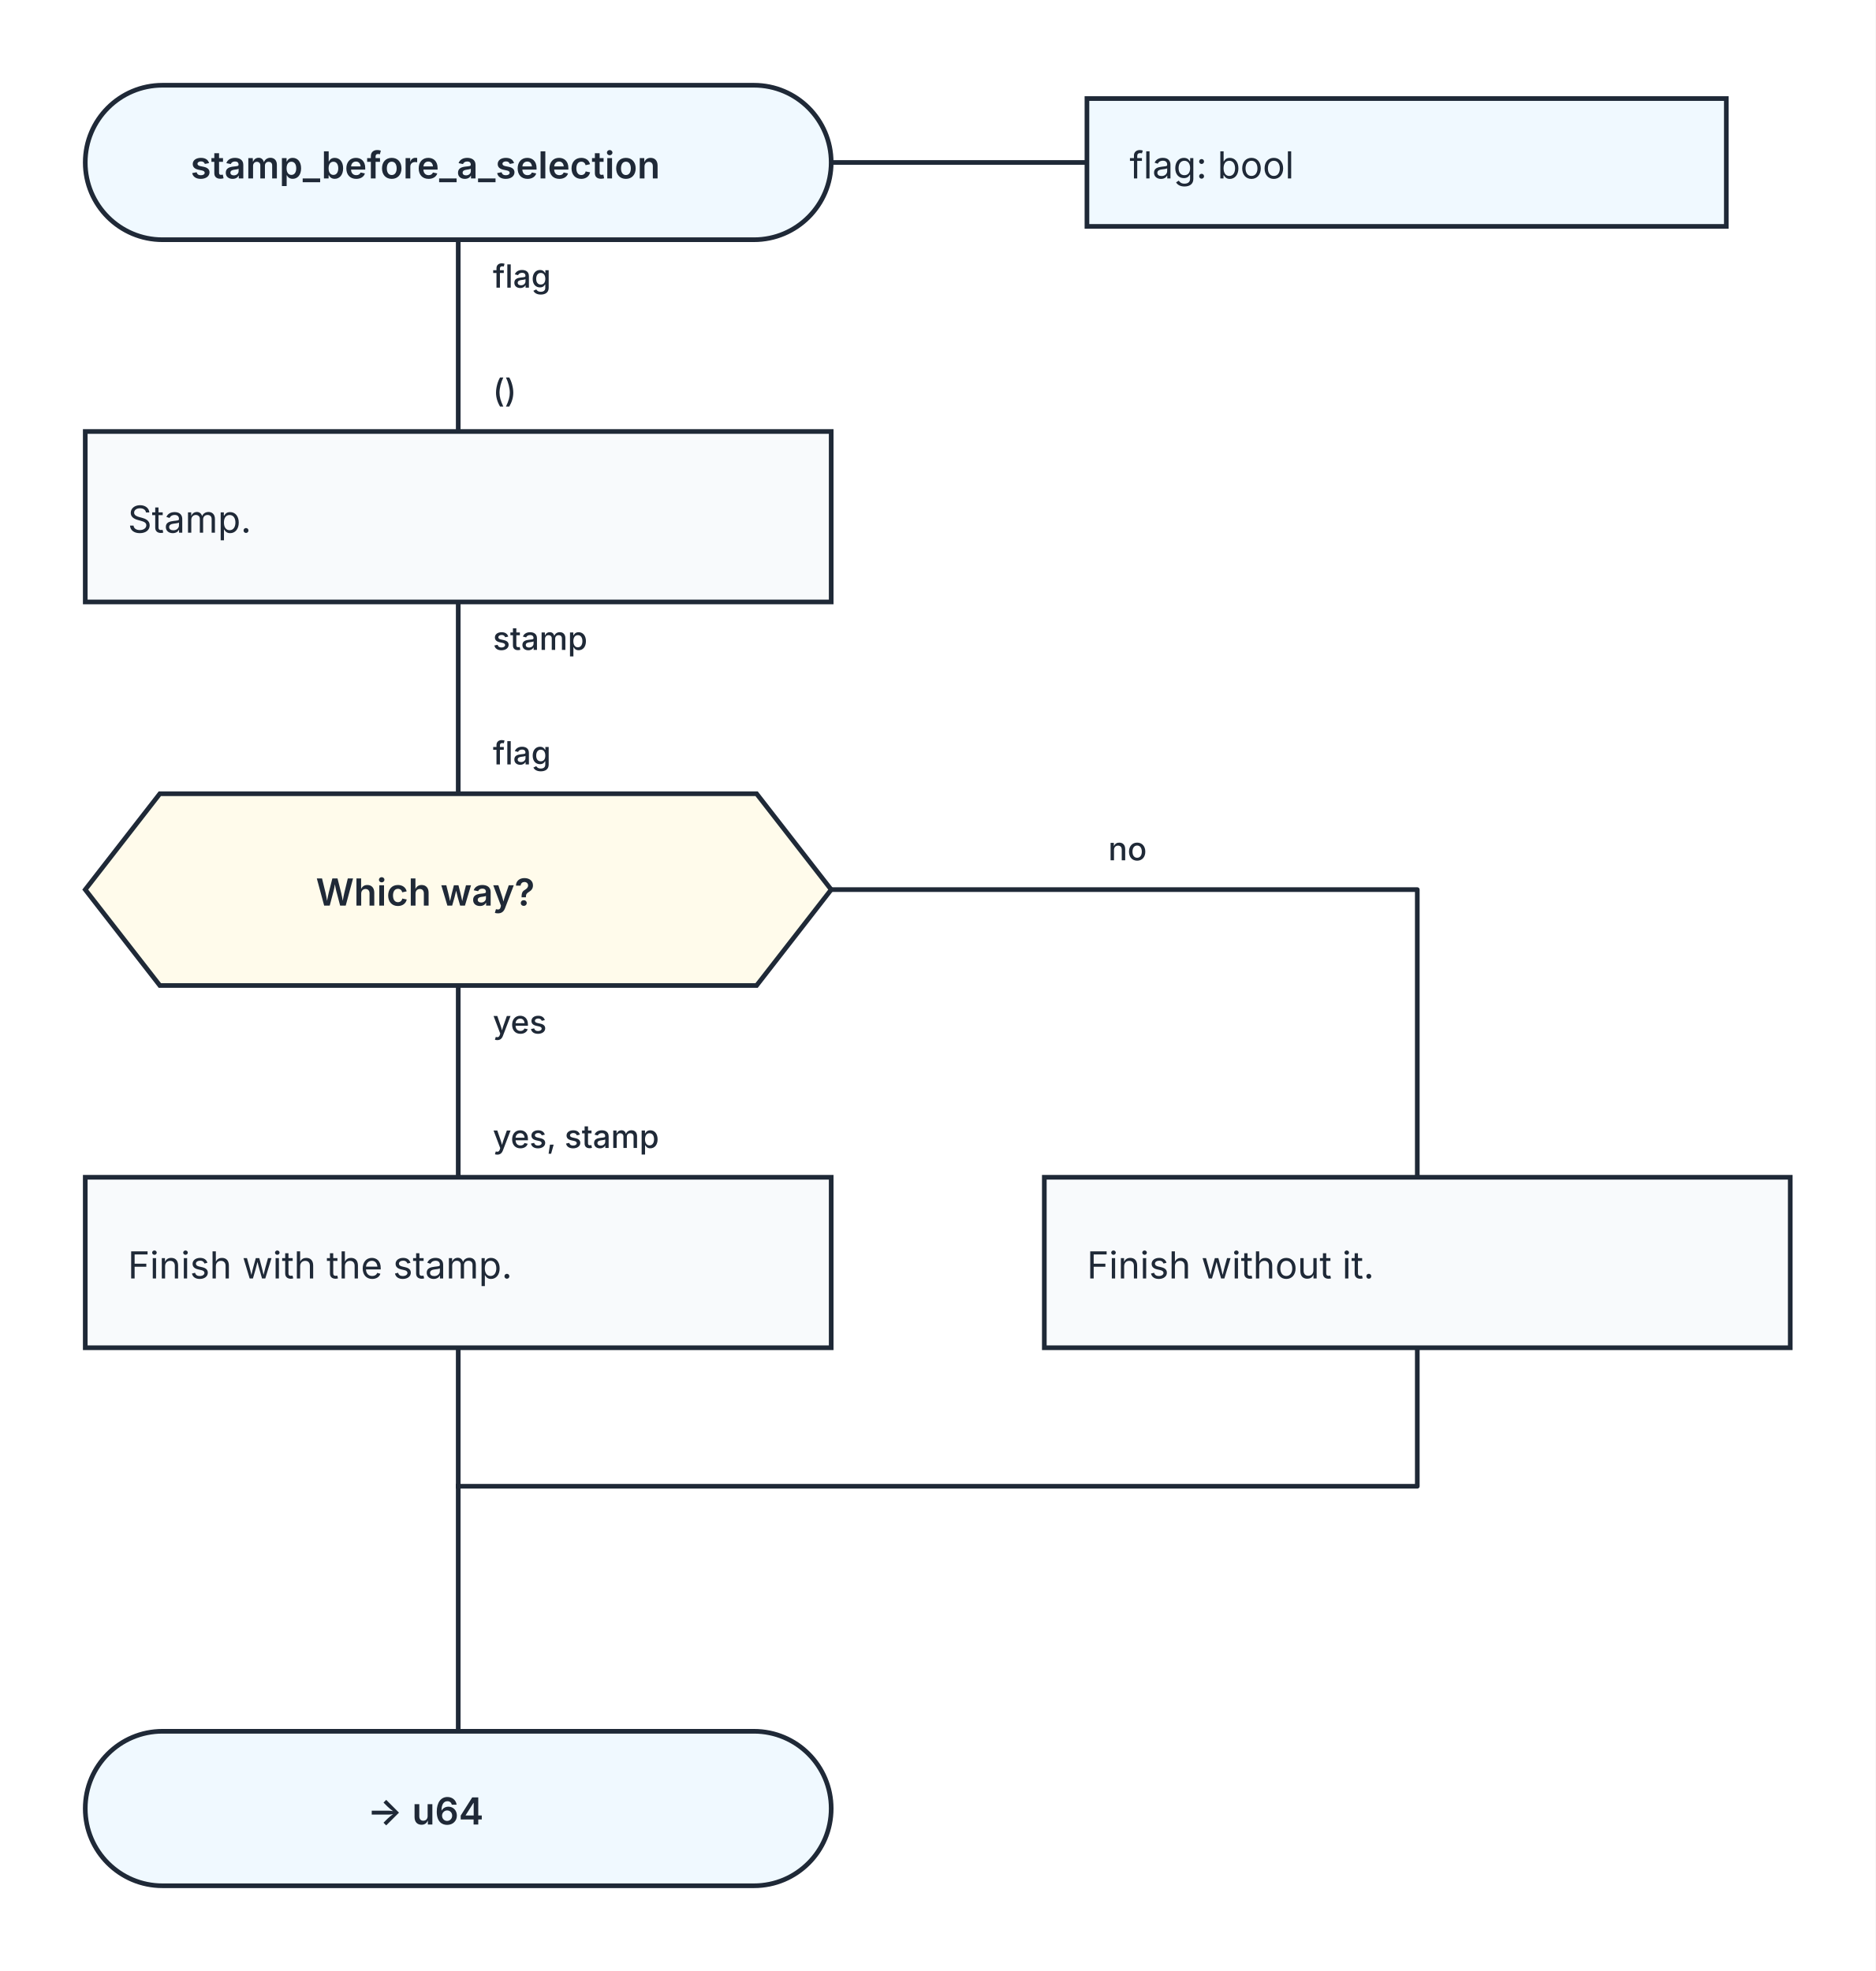
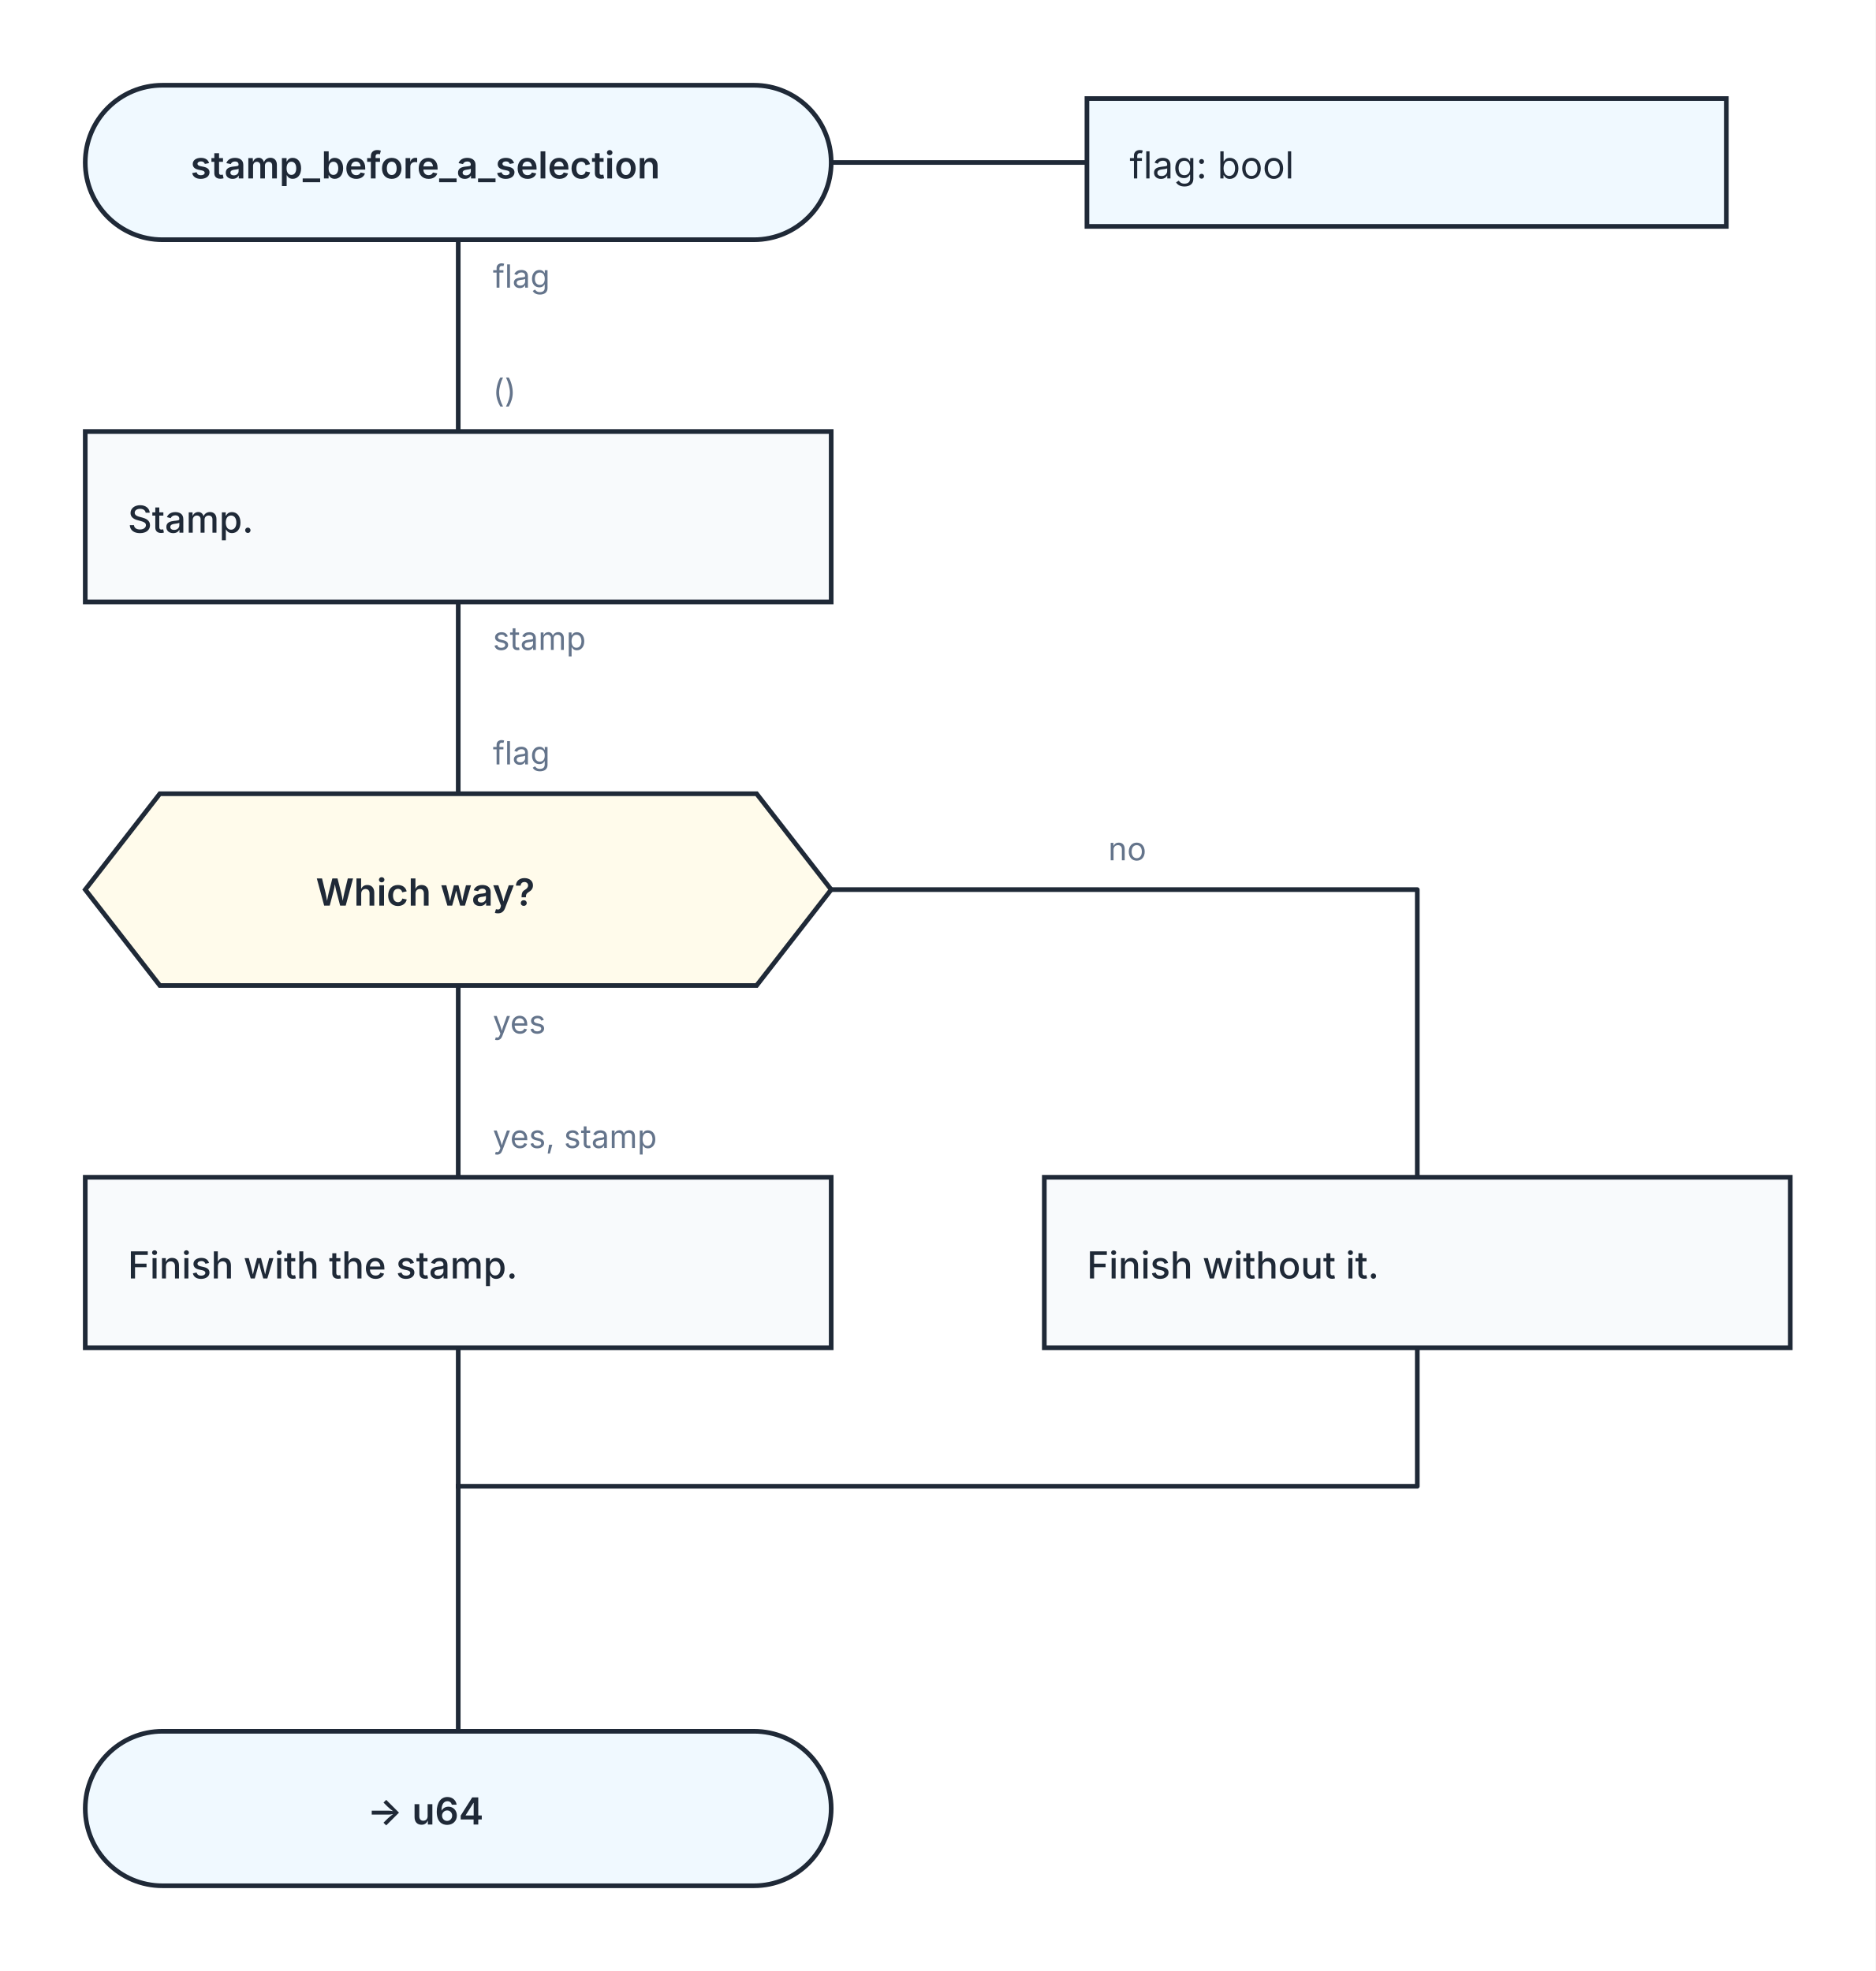
<svg xmlns="http://www.w3.org/2000/svg" width="704" height="740" viewBox="0 0 704 740" role="img" aria-labelledby="kaalang-title" aria-describedby="kaalang-description">
  <defs>
    <style>
      svg { color: #1f2937; font-family: Inter, ui-sans-serif, system-ui, -apple-system, BlinkMacSystemFont, "Segoe UI", sans-serif; text-rendering: optimizeLegibility; }
      .connection { fill: none; stroke: currentColor; stroke-width: 1.75; stroke-linecap: square; stroke-linejoin: round; }
-       .connection-label { fill: currentColor; font-size: 12px; font-weight: 500; paint-order: stroke; stroke: #ffffff; stroke-width: 5px; stroke-linejoin: round; text-anchor: start; }
+       .connection-label { fill: #64748b; font-size: 12px; font-weight: 400; paint-order: stroke; stroke: #ffffff; stroke-width: 5px; stroke-linejoin: round; text-anchor: start; }
      .parameter-link { fill: none; stroke: currentColor; stroke-width: 1.75; }
      .node-shape { fill: #ffffff; stroke: currentColor; stroke-width: 1.75; }
      .start .node-shape, .end .node-shape, .parameter-panel .node-shape { fill: #f0f9ff; }
      .action .node-shape { fill: #f8fafc; }
      .question .node-shape { fill: #fffbeb; }
      .select .node-shape, .case .node-shape { fill: #f5f3ff; }
      .label { fill: currentColor; font-size: 14px; text-anchor: middle; }
      .start .label, .question .label, .select .label, .case .label, .end .label { font-weight: 600; }
-       .action .label, .parameter-panel .label { font-weight: 400; text-anchor: start; }
+       .action .label { font-weight: 500; text-anchor: start; }
+       .parameter-panel .label { font-weight: 400; text-anchor: start; }
    </style>
  </defs>
  <rect width="100%" height="100%" fill="#ffffff" />
  <g class="connections">
    <path class="connection" d="M 172 90 L 172 162" />
    <path class="connection" d="M 172 226 L 172 298" />
    <path class="connection" d="M 172 370 L 172 442" />
    <path class="connection" d="M 312 334 L 532 334 L 532 442" />
    <path class="connection" d="M 172 506 L 172 558" />
    <path class="connection" d="M 532 506 L 532 558 L 172 558" />
    <path class="connection" d="M 172 558 L 172 650" />
    <text class="connection-label" x="416" y="323" xml:space="preserve">
      <tspan x="416" dy="0">no</tspan>
    </text>
    <text class="connection-label" x="185" y="108" xml:space="preserve">
      <tspan x="185" dy="0">flag</tspan>
    </text>
    <text class="connection-label" x="185" y="244" xml:space="preserve">
      <tspan x="185" dy="0">stamp</tspan>
    </text>
    <text class="connection-label" x="185" y="388" xml:space="preserve">
      <tspan x="185" dy="0">yes</tspan>
    </text>
    <text class="connection-label" x="185" y="151" xml:space="preserve">
      <tspan x="185" dy="0">()</tspan>
    </text>
    <text class="connection-label" x="185" y="287" xml:space="preserve">
      <tspan x="185" dy="0">flag</tspan>
    </text>
    <text class="connection-label" x="185" y="431" xml:space="preserve">
      <tspan x="185" dy="0">yes, stamp</tspan>
    </text>
  </g>
  <g class="nodes">
    <path class="parameter-link" d="M 312 61 L 408 61" />
    <g class="parameter-panel" transform="translate(528 61)">
      <rect class="node-shape" x="-120" y="-24" width="240" height="48" />
      <text class="label" x="-104" y="6" xml:space="preserve">
        <tspan x="-104" dy="0">flag: bool</tspan>
      </text>
    </g>
    <g class="node start" transform="translate(172 61)">
      <rect class="node-shape" x="-140" y="-29" width="280" height="58" rx="29" />
      <text class="label" y="6" xml:space="preserve">
        <tspan x="0" dy="0">stamp_before_a_selection</tspan>
      </text>
    </g>
    <g class="node action" transform="translate(172 194)">
      <rect class="node-shape" x="-140" y="-32" width="280" height="64" />
      <text class="label" y="6" xml:space="preserve">
        <tspan x="-124" dy="0">Stamp.</tspan>
      </text>
    </g>
    <g class="node question" transform="translate(172 334)">
      <polygon class="node-shape" points="-112,-36 112,-36 140,0 112,36 -112,36 -140,0" />
      <text class="label" y="6" xml:space="preserve">
        <tspan x="0" dy="0">Which way?</tspan>
      </text>
    </g>
    <g class="node action" transform="translate(172 474)">
      <rect class="node-shape" x="-140" y="-32" width="280" height="64" />
      <text class="label" y="6" xml:space="preserve">
        <tspan x="-124" dy="0">Finish with the stamp.</tspan>
      </text>
    </g>
    <g class="node action" transform="translate(532 474)">
      <rect class="node-shape" x="-140" y="-32" width="280" height="64" />
      <text class="label" y="6" xml:space="preserve">
        <tspan x="-124" dy="0">Finish without it.</tspan>
      </text>
    </g>
    <g class="node end" transform="translate(172 679)">
      <rect class="node-shape" x="-140" y="-29" width="280" height="58" rx="29" />
      <text class="label" y="6" xml:space="preserve">
        <tspan x="0" dy="0">-&gt; u64</tspan>
      </text>
    </g>
  </g>
</svg>
